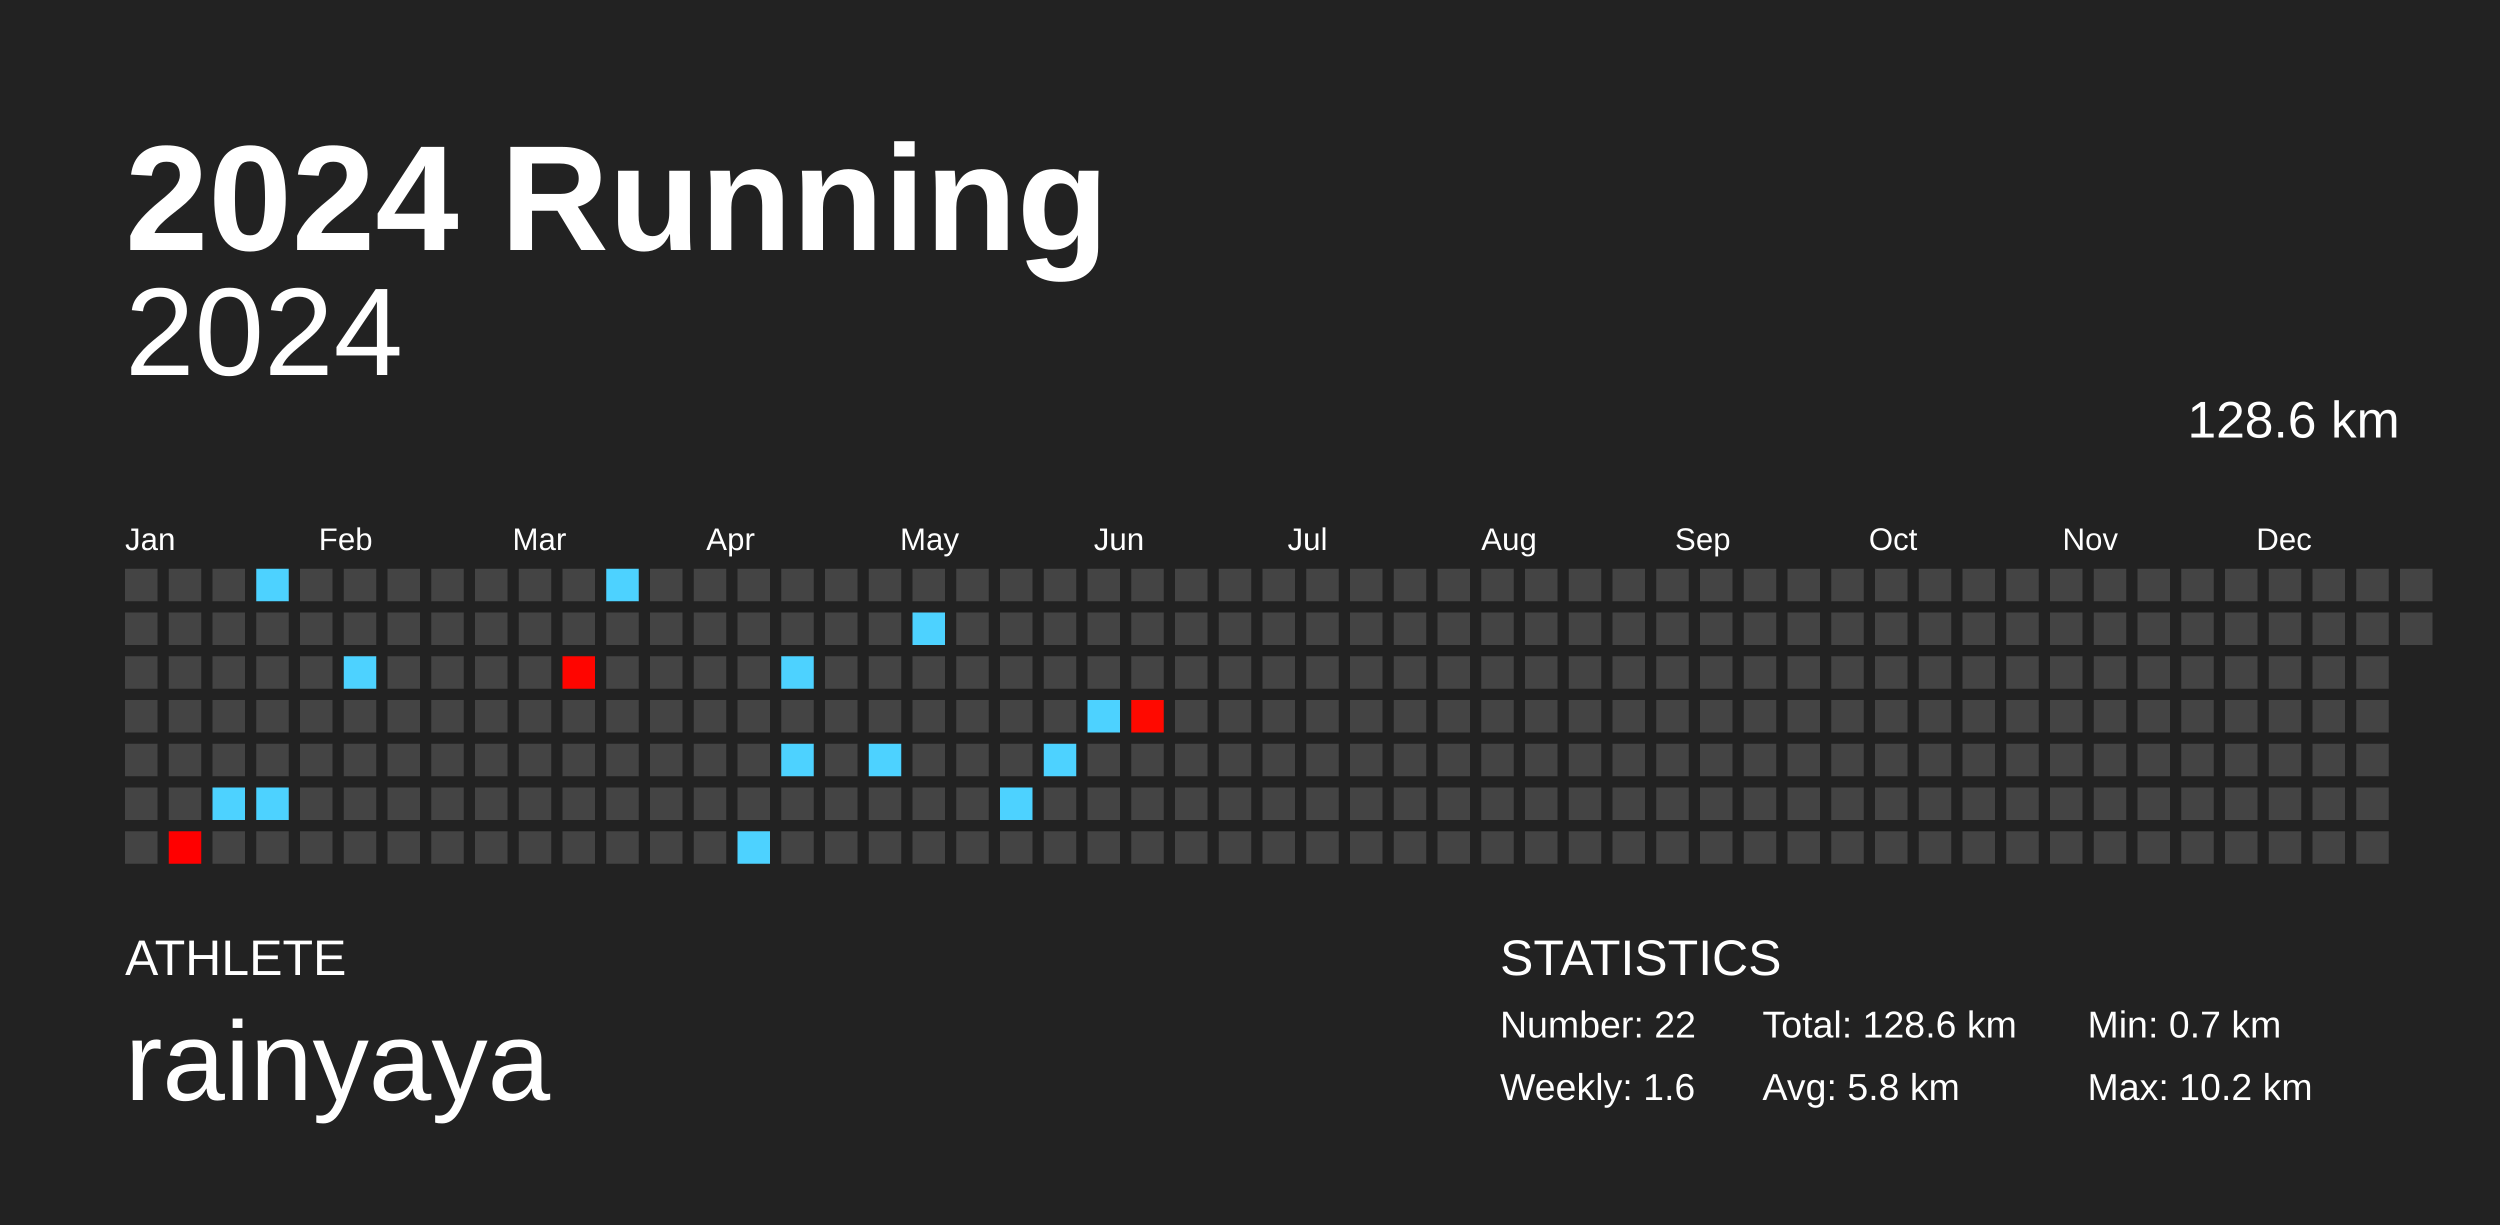
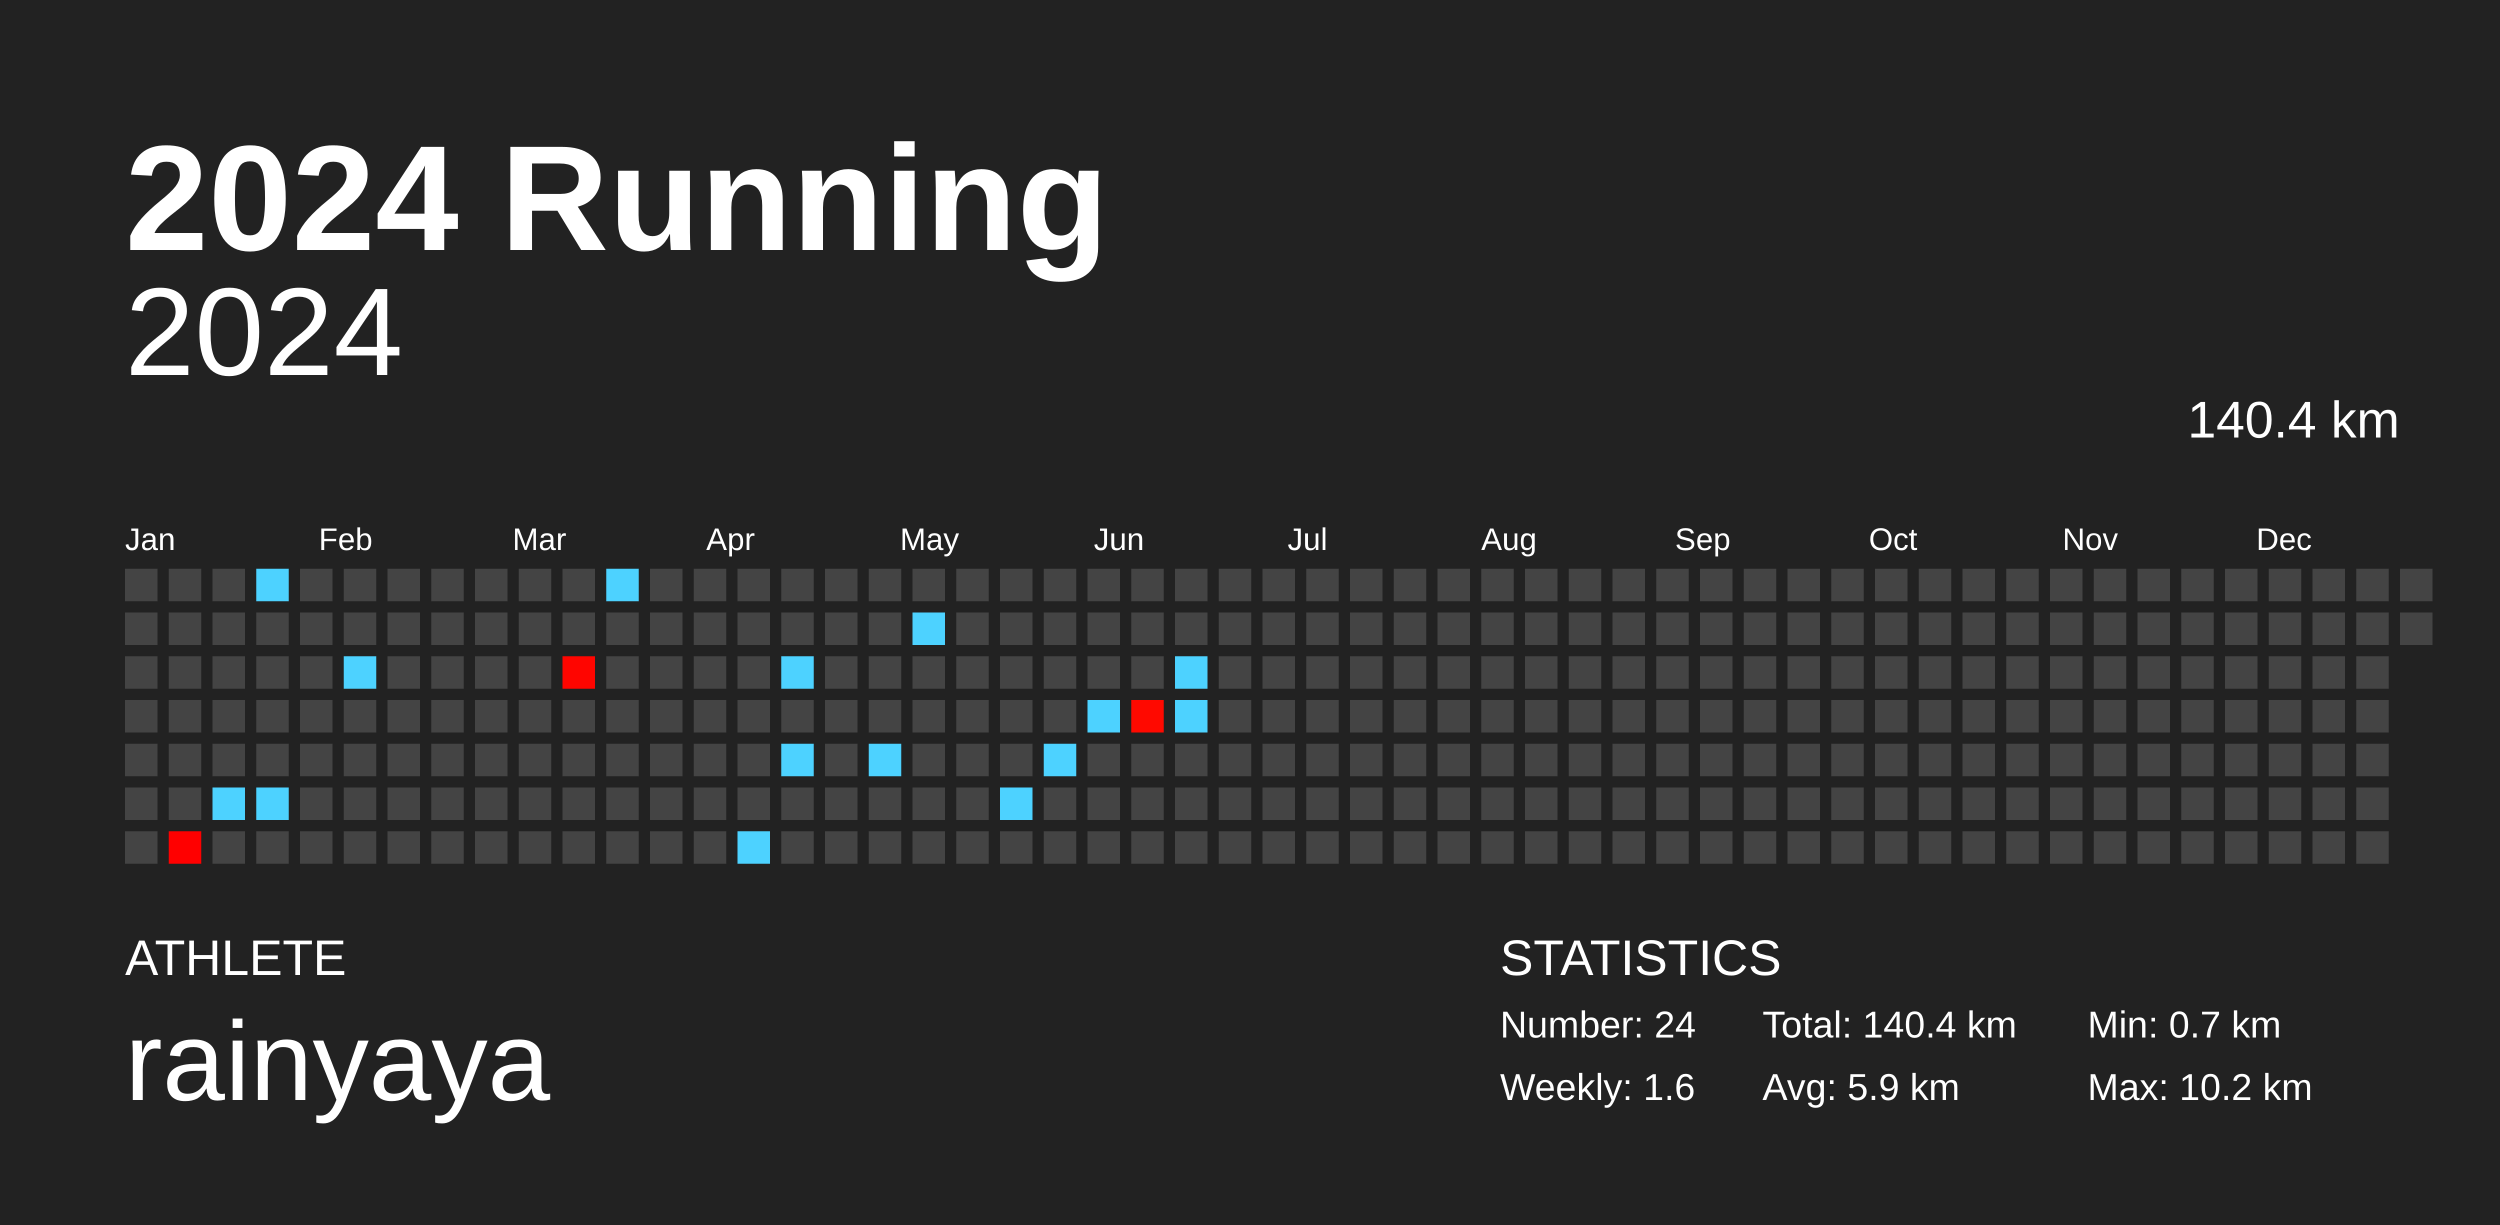
<svg xmlns="http://www.w3.org/2000/svg" baseProfile="full" height="98mm" version="1.1" viewBox="0,0,200,98" width="200mm">
  <defs />
  <rect fill="#222222" height="98" width="200" x="0" y="0" />
  <text fill="#FFFFFF" style="font-size:12px; font-family:Arial; font-weight:bold;" x="10" y="20">2024 Running</text>
  <text fill="#FFFFFF" style="font-size:4px; font-family:Arial" x="10" y="78">ATHLETE</text>
  <text fill="#FFFFFF" style="font-size:9px; font-family:Arial" x="10" y="88">rainyaya</text>
  <text fill="#FFFFFF" style="font-size:4px; font-family:Arial" x="120" y="78">STATISTICS</text>
-   <text fill="#FFFFFF" style="font-size:3px; font-family:Arial" x="120" y="83">Number: 22</text>
+   <text fill="#FFFFFF" style="font-size:3px; font-family:Arial" x="120" y="83">Number: 24</text>
  <text fill="#FFFFFF" style="font-size:3px; font-family:Arial" x="120" y="88">Weekly: 1.6</text>
-   <text fill="#FFFFFF" style="font-size:3px; font-family:Arial" x="141" y="83">Total: 128.6 km</text>
-   <text fill="#FFFFFF" style="font-size:3px; font-family:Arial" x="141" y="88">Avg: 5.8 km</text>
+   <text fill="#FFFFFF" style="font-size:3px; font-family:Arial" x="141" y="83">Total: 140.4 km</text>
+   <text fill="#FFFFFF" style="font-size:3px; font-family:Arial" x="141" y="88">Avg: 5.9 km</text>
  <text fill="#FFFFFF" style="font-size:3px; font-family:Arial" x="167" y="83">Min: 0.7 km</text>
  <text fill="#FFFFFF" style="font-size:3px; font-family:Arial" x="167" y="88">Max: 10.2 km</text>
  <text alignment-baseline="hanging" fill="#FFFFFF" style="font-size:10.0px; font-family:Arial;" x="10" y="30">2024</text>
-   <text alignment-baseline="hanging" fill="#FFFFFF" style="font-size:4.125px; font-family:Arial;" x="175" y="35">128.6 km</text>
+   <text alignment-baseline="hanging" fill="#FFFFFF" style="font-size:4.125px; font-family:Arial;" x="175" y="35">140.4 km</text>
  <text fill="#FFFFFF" style="font-size:2.5px; font-family:Arial" x="10.0" y="44">Jan</text>
  <text fill="#FFFFFF" style="font-size:2.5px; font-family:Arial" x="25.5" y="44">Feb</text>
  <text fill="#FFFFFF" style="font-size:2.5px; font-family:Arial" x="41.0" y="44">Mar</text>
  <text fill="#FFFFFF" style="font-size:2.5px; font-family:Arial" x="56.5" y="44">Apr</text>
  <text fill="#FFFFFF" style="font-size:2.5px; font-family:Arial" x="72.0" y="44">May</text>
  <text fill="#FFFFFF" style="font-size:2.5px; font-family:Arial" x="87.5" y="44">Jun</text>
  <text fill="#FFFFFF" style="font-size:2.5px; font-family:Arial" x="103.0" y="44">Jul</text>
  <text fill="#FFFFFF" style="font-size:2.5px; font-family:Arial" x="118.5" y="44">Aug</text>
  <text fill="#FFFFFF" style="font-size:2.5px; font-family:Arial" x="134.0" y="44">Sep</text>
  <text fill="#FFFFFF" style="font-size:2.5px; font-family:Arial" x="149.5" y="44">Oct</text>
  <text fill="#FFFFFF" style="font-size:2.5px; font-family:Arial" x="165.0" y="44">Nov</text>
  <text fill="#FFFFFF" style="font-size:2.5px; font-family:Arial" x="180.5" y="44">Dec</text>
  <rect fill="#444444" height="2.6" width="2.6" x="10.0" y="45.5" />
  <rect fill="#444444" height="2.6" width="2.6" x="10.0" y="49.0" />
  <rect fill="#444444" height="2.6" width="2.6" x="10.0" y="52.5" />
  <rect fill="#444444" height="2.6" width="2.6" x="10.0" y="56.0" />
  <rect fill="#444444" height="2.6" width="2.6" x="10.0" y="59.5" />
  <rect fill="#444444" height="2.6" width="2.6" x="10.0" y="63.0" />
  <rect fill="#444444" height="2.6" width="2.6" x="10.0" y="66.5" />
  <rect fill="#444444" height="2.6" width="2.6" x="13.5" y="45.5" />
  <rect fill="#444444" height="2.6" width="2.6" x="13.5" y="49.0" />
  <rect fill="#444444" height="2.6" width="2.6" x="13.5" y="52.5" />
  <rect fill="#444444" height="2.6" width="2.6" x="13.5" y="56.0" />
  <rect fill="#444444" height="2.6" width="2.6" x="13.5" y="59.5" />
  <rect fill="#444444" height="2.6" width="2.6" x="13.5" y="63.0" />
  <rect fill="#ff0000" height="2.6" width="2.6" x="13.5" y="66.5" />
  <rect fill="#444444" height="2.6" width="2.6" x="17.0" y="45.5" />
  <rect fill="#444444" height="2.6" width="2.6" x="17.0" y="49.0" />
  <rect fill="#444444" height="2.6" width="2.6" x="17.0" y="52.5" />
  <rect fill="#444444" height="2.6" width="2.6" x="17.0" y="56.0" />
  <rect fill="#444444" height="2.6" width="2.6" x="17.0" y="59.5" />
  <rect fill="#4dd2ff" height="2.6" width="2.6" x="17.0" y="63.0" />
  <rect fill="#444444" height="2.6" width="2.6" x="17.0" y="66.5" />
  <rect fill="#4dd2ff" height="2.6" width="2.6" x="20.5" y="45.5" />
  <rect fill="#444444" height="2.6" width="2.6" x="20.5" y="49.0" />
  <rect fill="#444444" height="2.6" width="2.6" x="20.5" y="52.5" />
  <rect fill="#444444" height="2.6" width="2.6" x="20.5" y="56.0" />
  <rect fill="#444444" height="2.6" width="2.6" x="20.5" y="59.5" />
  <rect fill="#4dd2ff" height="2.6" width="2.6" x="20.5" y="63.0" />
  <rect fill="#444444" height="2.6" width="2.6" x="20.5" y="66.5" />
  <rect fill="#444444" height="2.6" width="2.6" x="24.0" y="45.5" />
  <rect fill="#444444" height="2.6" width="2.6" x="24.0" y="49.0" />
  <rect fill="#444444" height="2.6" width="2.6" x="24.0" y="52.5" />
  <rect fill="#444444" height="2.6" width="2.6" x="24.0" y="56.0" />
  <rect fill="#444444" height="2.6" width="2.6" x="24.0" y="59.5" />
  <rect fill="#444444" height="2.6" width="2.6" x="24.0" y="63.0" />
  <rect fill="#444444" height="2.6" width="2.6" x="24.0" y="66.5" />
  <rect fill="#444444" height="2.6" width="2.6" x="27.5" y="45.5" />
  <rect fill="#444444" height="2.6" width="2.6" x="27.5" y="49.0" />
  <rect fill="#4dd2ff" height="2.6" width="2.6" x="27.5" y="52.5" />
  <rect fill="#444444" height="2.6" width="2.6" x="27.5" y="56.0" />
  <rect fill="#444444" height="2.6" width="2.6" x="27.5" y="59.5" />
  <rect fill="#444444" height="2.6" width="2.6" x="27.5" y="63.0" />
  <rect fill="#444444" height="2.6" width="2.6" x="27.5" y="66.5" />
  <rect fill="#444444" height="2.6" width="2.6" x="31.0" y="45.5" />
  <rect fill="#444444" height="2.6" width="2.6" x="31.0" y="49.0" />
  <rect fill="#444444" height="2.6" width="2.6" x="31.0" y="52.5" />
  <rect fill="#444444" height="2.6" width="2.6" x="31.0" y="56.0" />
  <rect fill="#444444" height="2.6" width="2.6" x="31.0" y="59.5" />
  <rect fill="#444444" height="2.6" width="2.6" x="31.0" y="63.0" />
  <rect fill="#444444" height="2.6" width="2.6" x="31.0" y="66.5" />
  <rect fill="#444444" height="2.6" width="2.6" x="34.5" y="45.5" />
  <rect fill="#444444" height="2.6" width="2.6" x="34.5" y="49.0" />
  <rect fill="#444444" height="2.6" width="2.6" x="34.5" y="52.5" />
  <rect fill="#444444" height="2.6" width="2.6" x="34.5" y="56.0" />
  <rect fill="#444444" height="2.6" width="2.6" x="34.5" y="59.5" />
  <rect fill="#444444" height="2.6" width="2.6" x="34.5" y="63.0" />
  <rect fill="#444444" height="2.6" width="2.6" x="34.5" y="66.5" />
  <rect fill="#444444" height="2.6" width="2.6" x="38.0" y="45.5" />
  <rect fill="#444444" height="2.6" width="2.6" x="38.0" y="49.0" />
  <rect fill="#444444" height="2.6" width="2.6" x="38.0" y="52.5" />
  <rect fill="#444444" height="2.6" width="2.6" x="38.0" y="56.0" />
  <rect fill="#444444" height="2.6" width="2.6" x="38.0" y="59.5" />
  <rect fill="#444444" height="2.6" width="2.6" x="38.0" y="63.0" />
  <rect fill="#444444" height="2.6" width="2.6" x="38.0" y="66.5" />
  <rect fill="#444444" height="2.6" width="2.6" x="41.5" y="45.5" />
  <rect fill="#444444" height="2.6" width="2.6" x="41.5" y="49.0" />
  <rect fill="#444444" height="2.6" width="2.6" x="41.5" y="52.5" />
  <rect fill="#444444" height="2.6" width="2.6" x="41.5" y="56.0" />
  <rect fill="#444444" height="2.6" width="2.6" x="41.5" y="59.5" />
  <rect fill="#444444" height="2.6" width="2.6" x="41.5" y="63.0" />
  <rect fill="#444444" height="2.6" width="2.6" x="41.5" y="66.5" />
  <rect fill="#444444" height="2.6" width="2.6" x="45.0" y="45.5" />
  <rect fill="#444444" height="2.6" width="2.6" x="45.0" y="49.0" />
  <rect fill="#ff0500" height="2.6" width="2.6" x="45.0" y="52.5" />
  <rect fill="#444444" height="2.6" width="2.6" x="45.0" y="56.0" />
  <rect fill="#444444" height="2.6" width="2.6" x="45.0" y="59.5" />
  <rect fill="#444444" height="2.6" width="2.6" x="45.0" y="63.0" />
  <rect fill="#444444" height="2.6" width="2.6" x="45.0" y="66.5" />
  <rect fill="#4dd2ff" height="2.6" width="2.6" x="48.5" y="45.5" />
  <rect fill="#444444" height="2.6" width="2.6" x="48.5" y="49.0" />
  <rect fill="#444444" height="2.6" width="2.6" x="48.5" y="52.5" />
  <rect fill="#444444" height="2.6" width="2.6" x="48.5" y="56.0" />
  <rect fill="#444444" height="2.6" width="2.6" x="48.5" y="59.5" />
  <rect fill="#444444" height="2.6" width="2.6" x="48.5" y="63.0" />
  <rect fill="#444444" height="2.6" width="2.6" x="48.5" y="66.5" />
  <rect fill="#444444" height="2.6" width="2.6" x="52.0" y="45.5" />
  <rect fill="#444444" height="2.6" width="2.6" x="52.0" y="49.0" />
  <rect fill="#444444" height="2.6" width="2.6" x="52.0" y="52.5" />
  <rect fill="#444444" height="2.6" width="2.6" x="52.0" y="56.0" />
  <rect fill="#444444" height="2.6" width="2.6" x="52.0" y="59.5" />
  <rect fill="#444444" height="2.6" width="2.6" x="52.0" y="63.0" />
  <rect fill="#444444" height="2.6" width="2.6" x="52.0" y="66.5" />
  <rect fill="#444444" height="2.6" width="2.6" x="55.5" y="45.5" />
  <rect fill="#444444" height="2.6" width="2.6" x="55.5" y="49.0" />
  <rect fill="#444444" height="2.6" width="2.6" x="55.5" y="52.5" />
  <rect fill="#444444" height="2.6" width="2.6" x="55.5" y="56.0" />
  <rect fill="#444444" height="2.6" width="2.6" x="55.5" y="59.5" />
  <rect fill="#444444" height="2.6" width="2.6" x="55.5" y="63.0" />
  <rect fill="#444444" height="2.6" width="2.6" x="55.5" y="66.5" />
  <rect fill="#444444" height="2.6" width="2.6" x="59.0" y="45.5" />
  <rect fill="#444444" height="2.6" width="2.6" x="59.0" y="49.0" />
  <rect fill="#444444" height="2.6" width="2.6" x="59.0" y="52.5" />
  <rect fill="#444444" height="2.6" width="2.6" x="59.0" y="56.0" />
  <rect fill="#444444" height="2.6" width="2.6" x="59.0" y="59.5" />
  <rect fill="#444444" height="2.6" width="2.6" x="59.0" y="63.0" />
  <rect fill="#4dd2ff" height="2.6" width="2.6" x="59.0" y="66.5" />
  <rect fill="#444444" height="2.6" width="2.6" x="62.5" y="45.5" />
  <rect fill="#444444" height="2.6" width="2.6" x="62.5" y="49.0" />
  <rect fill="#4dd2ff" height="2.6" width="2.6" x="62.5" y="52.5" />
  <rect fill="#444444" height="2.6" width="2.6" x="62.5" y="56.0" />
  <rect fill="#4dd2ff" height="2.6" width="2.6" x="62.5" y="59.5" />
  <rect fill="#444444" height="2.6" width="2.6" x="62.5" y="63.0" />
  <rect fill="#444444" height="2.6" width="2.6" x="62.5" y="66.5" />
  <rect fill="#444444" height="2.6" width="2.6" x="66.0" y="45.5" />
  <rect fill="#444444" height="2.6" width="2.6" x="66.0" y="49.0" />
  <rect fill="#444444" height="2.6" width="2.6" x="66.0" y="52.5" />
  <rect fill="#444444" height="2.6" width="2.6" x="66.0" y="56.0" />
  <rect fill="#444444" height="2.6" width="2.6" x="66.0" y="59.5" />
  <rect fill="#444444" height="2.6" width="2.6" x="66.0" y="63.0" />
  <rect fill="#444444" height="2.6" width="2.6" x="66.0" y="66.5" />
  <rect fill="#444444" height="2.6" width="2.6" x="69.5" y="45.5" />
  <rect fill="#444444" height="2.6" width="2.6" x="69.5" y="49.0" />
  <rect fill="#444444" height="2.6" width="2.6" x="69.5" y="52.5" />
  <rect fill="#444444" height="2.6" width="2.6" x="69.5" y="56.0" />
  <rect fill="#4dd2ff" height="2.6" width="2.6" x="69.5" y="59.5" />
  <rect fill="#444444" height="2.6" width="2.6" x="69.5" y="63.0" />
  <rect fill="#444444" height="2.6" width="2.6" x="69.5" y="66.5" />
  <rect fill="#444444" height="2.6" width="2.6" x="73.0" y="45.5" />
  <rect fill="#4dd2ff" height="2.6" width="2.6" x="73.0" y="49.0" />
  <rect fill="#444444" height="2.6" width="2.6" x="73.0" y="52.5" />
  <rect fill="#444444" height="2.6" width="2.6" x="73.0" y="56.0" />
  <rect fill="#444444" height="2.6" width="2.6" x="73.0" y="59.5" />
  <rect fill="#444444" height="2.6" width="2.6" x="73.0" y="63.0" />
  <rect fill="#444444" height="2.6" width="2.6" x="73.0" y="66.5" />
  <rect fill="#444444" height="2.6" width="2.6" x="76.5" y="45.5" />
  <rect fill="#444444" height="2.6" width="2.6" x="76.5" y="49.0" />
  <rect fill="#444444" height="2.6" width="2.6" x="76.5" y="52.5" />
  <rect fill="#444444" height="2.6" width="2.6" x="76.5" y="56.0" />
  <rect fill="#444444" height="2.6" width="2.6" x="76.5" y="59.5" />
  <rect fill="#444444" height="2.6" width="2.6" x="76.5" y="63.0" />
  <rect fill="#444444" height="2.6" width="2.6" x="76.5" y="66.5" />
  <rect fill="#444444" height="2.6" width="2.6" x="80.0" y="45.5" />
  <rect fill="#444444" height="2.6" width="2.6" x="80.0" y="49.0" />
  <rect fill="#444444" height="2.6" width="2.6" x="80.0" y="52.5" />
  <rect fill="#444444" height="2.6" width="2.6" x="80.0" y="56.0" />
  <rect fill="#444444" height="2.6" width="2.6" x="80.0" y="59.5" />
  <rect fill="#4dd2ff" height="2.6" width="2.6" x="80.0" y="63.0" />
  <rect fill="#444444" height="2.6" width="2.6" x="80.0" y="66.5" />
  <rect fill="#444444" height="2.6" width="2.6" x="83.5" y="45.5" />
  <rect fill="#444444" height="2.6" width="2.6" x="83.5" y="49.0" />
  <rect fill="#444444" height="2.6" width="2.6" x="83.5" y="52.5" />
  <rect fill="#444444" height="2.6" width="2.6" x="83.5" y="56.0" />
  <rect fill="#4dd2ff" height="2.6" width="2.6" x="83.5" y="59.5" />
  <rect fill="#444444" height="2.6" width="2.6" x="83.5" y="63.0" />
  <rect fill="#444444" height="2.6" width="2.6" x="83.5" y="66.5" />
  <rect fill="#444444" height="2.6" width="2.6" x="87.0" y="45.5" />
  <rect fill="#444444" height="2.6" width="2.6" x="87.0" y="49.0" />
  <rect fill="#444444" height="2.6" width="2.6" x="87.0" y="52.5" />
  <rect fill="#4dd2ff" height="2.6" width="2.6" x="87.0" y="56.0" />
  <rect fill="#444444" height="2.6" width="2.6" x="87.0" y="59.5" />
  <rect fill="#444444" height="2.6" width="2.6" x="87.0" y="63.0" />
  <rect fill="#444444" height="2.6" width="2.6" x="87.0" y="66.5" />
  <rect fill="#444444" height="2.6" width="2.6" x="90.5" y="45.5" />
  <rect fill="#444444" height="2.6" width="2.6" x="90.5" y="49.0" />
  <rect fill="#444444" height="2.6" width="2.6" x="90.5" y="52.5" />
  <rect fill="#ff0900" height="2.6" width="2.6" x="90.5" y="56.0" />
  <rect fill="#444444" height="2.6" width="2.6" x="90.5" y="59.5" />
  <rect fill="#444444" height="2.6" width="2.6" x="90.5" y="63.0" />
  <rect fill="#444444" height="2.6" width="2.6" x="90.5" y="66.5" />
  <rect fill="#444444" height="2.6" width="2.6" x="94.0" y="45.5" />
  <rect fill="#444444" height="2.6" width="2.6" x="94.0" y="49.0" />
-   <rect fill="#444444" height="2.6" width="2.6" x="94.0" y="52.5" />
-   <rect fill="#444444" height="2.6" width="2.6" x="94.0" y="56.0" />
+   <rect fill="#4dd2ff" height="2.6" width="2.6" x="94.0" y="52.5" />
+   <rect fill="#4dd2ff" height="2.6" width="2.6" x="94.0" y="56.0" />
  <rect fill="#444444" height="2.6" width="2.6" x="94.0" y="59.5" />
  <rect fill="#444444" height="2.6" width="2.6" x="94.0" y="63.0" />
  <rect fill="#444444" height="2.6" width="2.6" x="94.0" y="66.5" />
  <rect fill="#444444" height="2.6" width="2.6" x="97.5" y="45.5" />
  <rect fill="#444444" height="2.6" width="2.6" x="97.5" y="49.0" />
  <rect fill="#444444" height="2.6" width="2.6" x="97.5" y="52.5" />
  <rect fill="#444444" height="2.6" width="2.6" x="97.5" y="56.0" />
  <rect fill="#444444" height="2.6" width="2.6" x="97.5" y="59.5" />
  <rect fill="#444444" height="2.6" width="2.6" x="97.5" y="63.0" />
  <rect fill="#444444" height="2.6" width="2.6" x="97.5" y="66.5" />
  <rect fill="#444444" height="2.6" width="2.6" x="101.0" y="45.5" />
  <rect fill="#444444" height="2.6" width="2.6" x="101.0" y="49.0" />
  <rect fill="#444444" height="2.6" width="2.6" x="101.0" y="52.5" />
  <rect fill="#444444" height="2.6" width="2.6" x="101.0" y="56.0" />
  <rect fill="#444444" height="2.6" width="2.6" x="101.0" y="59.5" />
  <rect fill="#444444" height="2.6" width="2.6" x="101.0" y="63.0" />
  <rect fill="#444444" height="2.6" width="2.6" x="101.0" y="66.5" />
  <rect fill="#444444" height="2.6" width="2.6" x="104.5" y="45.5" />
  <rect fill="#444444" height="2.6" width="2.6" x="104.5" y="49.0" />
  <rect fill="#444444" height="2.6" width="2.6" x="104.5" y="52.5" />
  <rect fill="#444444" height="2.6" width="2.6" x="104.5" y="56.0" />
  <rect fill="#444444" height="2.6" width="2.6" x="104.5" y="59.5" />
  <rect fill="#444444" height="2.6" width="2.6" x="104.5" y="63.0" />
  <rect fill="#444444" height="2.6" width="2.6" x="104.5" y="66.5" />
  <rect fill="#444444" height="2.6" width="2.6" x="108.0" y="45.5" />
  <rect fill="#444444" height="2.6" width="2.6" x="108.0" y="49.0" />
  <rect fill="#444444" height="2.6" width="2.6" x="108.0" y="52.5" />
  <rect fill="#444444" height="2.6" width="2.6" x="108.0" y="56.0" />
  <rect fill="#444444" height="2.6" width="2.6" x="108.0" y="59.5" />
  <rect fill="#444444" height="2.6" width="2.6" x="108.0" y="63.0" />
  <rect fill="#444444" height="2.6" width="2.6" x="108.0" y="66.5" />
  <rect fill="#444444" height="2.6" width="2.6" x="111.5" y="45.5" />
  <rect fill="#444444" height="2.6" width="2.6" x="111.5" y="49.0" />
  <rect fill="#444444" height="2.6" width="2.6" x="111.5" y="52.5" />
  <rect fill="#444444" height="2.6" width="2.6" x="111.5" y="56.0" />
  <rect fill="#444444" height="2.6" width="2.6" x="111.5" y="59.5" />
  <rect fill="#444444" height="2.6" width="2.6" x="111.5" y="63.0" />
  <rect fill="#444444" height="2.6" width="2.6" x="111.5" y="66.5" />
  <rect fill="#444444" height="2.6" width="2.6" x="115.0" y="45.5" />
  <rect fill="#444444" height="2.6" width="2.6" x="115.0" y="49.0" />
  <rect fill="#444444" height="2.6" width="2.6" x="115.0" y="52.5" />
  <rect fill="#444444" height="2.6" width="2.6" x="115.0" y="56.0" />
  <rect fill="#444444" height="2.6" width="2.6" x="115.0" y="59.5" />
  <rect fill="#444444" height="2.6" width="2.6" x="115.0" y="63.0" />
  <rect fill="#444444" height="2.6" width="2.6" x="115.0" y="66.5" />
  <rect fill="#444444" height="2.6" width="2.6" x="118.5" y="45.5" />
  <rect fill="#444444" height="2.6" width="2.6" x="118.5" y="49.0" />
  <rect fill="#444444" height="2.6" width="2.6" x="118.5" y="52.5" />
  <rect fill="#444444" height="2.6" width="2.6" x="118.5" y="56.0" />
  <rect fill="#444444" height="2.6" width="2.6" x="118.5" y="59.5" />
  <rect fill="#444444" height="2.6" width="2.6" x="118.5" y="63.0" />
  <rect fill="#444444" height="2.6" width="2.6" x="118.5" y="66.5" />
  <rect fill="#444444" height="2.6" width="2.6" x="122.0" y="45.5" />
  <rect fill="#444444" height="2.6" width="2.6" x="122.0" y="49.0" />
  <rect fill="#444444" height="2.6" width="2.6" x="122.0" y="52.5" />
  <rect fill="#444444" height="2.6" width="2.6" x="122.0" y="56.0" />
  <rect fill="#444444" height="2.6" width="2.6" x="122.0" y="59.5" />
  <rect fill="#444444" height="2.6" width="2.6" x="122.0" y="63.0" />
  <rect fill="#444444" height="2.6" width="2.6" x="122.0" y="66.5" />
  <rect fill="#444444" height="2.6" width="2.6" x="125.5" y="45.5" />
  <rect fill="#444444" height="2.6" width="2.6" x="125.5" y="49.0" />
  <rect fill="#444444" height="2.6" width="2.6" x="125.5" y="52.5" />
  <rect fill="#444444" height="2.6" width="2.6" x="125.5" y="56.0" />
  <rect fill="#444444" height="2.6" width="2.6" x="125.5" y="59.5" />
  <rect fill="#444444" height="2.6" width="2.6" x="125.5" y="63.0" />
  <rect fill="#444444" height="2.6" width="2.6" x="125.5" y="66.5" />
  <rect fill="#444444" height="2.6" width="2.6" x="129.0" y="45.5" />
  <rect fill="#444444" height="2.6" width="2.6" x="129.0" y="49.0" />
  <rect fill="#444444" height="2.6" width="2.6" x="129.0" y="52.5" />
  <rect fill="#444444" height="2.6" width="2.6" x="129.0" y="56.0" />
  <rect fill="#444444" height="2.6" width="2.6" x="129.0" y="59.5" />
  <rect fill="#444444" height="2.6" width="2.6" x="129.0" y="63.0" />
  <rect fill="#444444" height="2.6" width="2.6" x="129.0" y="66.5" />
  <rect fill="#444444" height="2.6" width="2.6" x="132.5" y="45.5" />
  <rect fill="#444444" height="2.6" width="2.6" x="132.5" y="49.0" />
  <rect fill="#444444" height="2.6" width="2.6" x="132.5" y="52.5" />
  <rect fill="#444444" height="2.6" width="2.6" x="132.5" y="56.0" />
  <rect fill="#444444" height="2.6" width="2.6" x="132.5" y="59.5" />
  <rect fill="#444444" height="2.6" width="2.6" x="132.5" y="63.0" />
  <rect fill="#444444" height="2.6" width="2.6" x="132.5" y="66.5" />
  <rect fill="#444444" height="2.6" width="2.6" x="136.0" y="45.5" />
  <rect fill="#444444" height="2.6" width="2.6" x="136.0" y="49.0" />
  <rect fill="#444444" height="2.6" width="2.6" x="136.0" y="52.5" />
  <rect fill="#444444" height="2.6" width="2.6" x="136.0" y="56.0" />
  <rect fill="#444444" height="2.6" width="2.6" x="136.0" y="59.5" />
  <rect fill="#444444" height="2.6" width="2.6" x="136.0" y="63.0" />
  <rect fill="#444444" height="2.6" width="2.6" x="136.0" y="66.5" />
  <rect fill="#444444" height="2.6" width="2.6" x="139.5" y="45.5" />
  <rect fill="#444444" height="2.6" width="2.6" x="139.5" y="49.0" />
  <rect fill="#444444" height="2.6" width="2.6" x="139.5" y="52.5" />
  <rect fill="#444444" height="2.6" width="2.6" x="139.5" y="56.0" />
  <rect fill="#444444" height="2.6" width="2.6" x="139.5" y="59.5" />
  <rect fill="#444444" height="2.6" width="2.6" x="139.5" y="63.0" />
  <rect fill="#444444" height="2.6" width="2.6" x="139.5" y="66.5" />
  <rect fill="#444444" height="2.6" width="2.6" x="143.0" y="45.5" />
  <rect fill="#444444" height="2.6" width="2.6" x="143.0" y="49.0" />
  <rect fill="#444444" height="2.6" width="2.6" x="143.0" y="52.5" />
  <rect fill="#444444" height="2.6" width="2.6" x="143.0" y="56.0" />
  <rect fill="#444444" height="2.6" width="2.6" x="143.0" y="59.5" />
  <rect fill="#444444" height="2.6" width="2.6" x="143.0" y="63.0" />
  <rect fill="#444444" height="2.6" width="2.6" x="143.0" y="66.5" />
  <rect fill="#444444" height="2.6" width="2.6" x="146.5" y="45.5" />
  <rect fill="#444444" height="2.6" width="2.6" x="146.5" y="49.0" />
  <rect fill="#444444" height="2.6" width="2.6" x="146.5" y="52.5" />
  <rect fill="#444444" height="2.6" width="2.6" x="146.5" y="56.0" />
  <rect fill="#444444" height="2.6" width="2.6" x="146.5" y="59.5" />
  <rect fill="#444444" height="2.6" width="2.6" x="146.5" y="63.0" />
  <rect fill="#444444" height="2.6" width="2.6" x="146.5" y="66.5" />
  <rect fill="#444444" height="2.6" width="2.6" x="150.0" y="45.5" />
  <rect fill="#444444" height="2.6" width="2.6" x="150.0" y="49.0" />
  <rect fill="#444444" height="2.6" width="2.6" x="150.0" y="52.5" />
  <rect fill="#444444" height="2.6" width="2.6" x="150.0" y="56.0" />
  <rect fill="#444444" height="2.6" width="2.6" x="150.0" y="59.5" />
  <rect fill="#444444" height="2.6" width="2.6" x="150.0" y="63.0" />
  <rect fill="#444444" height="2.6" width="2.6" x="150.0" y="66.5" />
  <rect fill="#444444" height="2.6" width="2.6" x="153.5" y="45.5" />
  <rect fill="#444444" height="2.6" width="2.6" x="153.5" y="49.0" />
  <rect fill="#444444" height="2.6" width="2.6" x="153.5" y="52.5" />
  <rect fill="#444444" height="2.6" width="2.6" x="153.5" y="56.0" />
  <rect fill="#444444" height="2.6" width="2.6" x="153.5" y="59.5" />
  <rect fill="#444444" height="2.6" width="2.6" x="153.5" y="63.0" />
  <rect fill="#444444" height="2.6" width="2.6" x="153.5" y="66.5" />
  <rect fill="#444444" height="2.6" width="2.6" x="157.0" y="45.5" />
  <rect fill="#444444" height="2.6" width="2.6" x="157.0" y="49.0" />
  <rect fill="#444444" height="2.6" width="2.6" x="157.0" y="52.5" />
  <rect fill="#444444" height="2.6" width="2.6" x="157.0" y="56.0" />
  <rect fill="#444444" height="2.6" width="2.6" x="157.0" y="59.5" />
  <rect fill="#444444" height="2.6" width="2.6" x="157.0" y="63.0" />
  <rect fill="#444444" height="2.6" width="2.6" x="157.0" y="66.5" />
  <rect fill="#444444" height="2.6" width="2.6" x="160.5" y="45.5" />
  <rect fill="#444444" height="2.6" width="2.6" x="160.5" y="49.0" />
  <rect fill="#444444" height="2.6" width="2.6" x="160.5" y="52.5" />
  <rect fill="#444444" height="2.6" width="2.6" x="160.5" y="56.0" />
  <rect fill="#444444" height="2.6" width="2.6" x="160.5" y="59.5" />
  <rect fill="#444444" height="2.6" width="2.6" x="160.5" y="63.0" />
  <rect fill="#444444" height="2.6" width="2.6" x="160.5" y="66.5" />
  <rect fill="#444444" height="2.6" width="2.6" x="164.0" y="45.5" />
  <rect fill="#444444" height="2.6" width="2.6" x="164.0" y="49.0" />
  <rect fill="#444444" height="2.6" width="2.6" x="164.0" y="52.5" />
  <rect fill="#444444" height="2.6" width="2.6" x="164.0" y="56.0" />
  <rect fill="#444444" height="2.6" width="2.6" x="164.0" y="59.5" />
  <rect fill="#444444" height="2.6" width="2.6" x="164.0" y="63.0" />
  <rect fill="#444444" height="2.6" width="2.6" x="164.0" y="66.5" />
  <rect fill="#444444" height="2.6" width="2.6" x="167.5" y="45.5" />
  <rect fill="#444444" height="2.6" width="2.6" x="167.5" y="49.0" />
  <rect fill="#444444" height="2.6" width="2.6" x="167.5" y="52.5" />
  <rect fill="#444444" height="2.6" width="2.6" x="167.5" y="56.0" />
  <rect fill="#444444" height="2.6" width="2.6" x="167.5" y="59.5" />
  <rect fill="#444444" height="2.6" width="2.6" x="167.5" y="63.0" />
  <rect fill="#444444" height="2.6" width="2.6" x="167.5" y="66.5" />
  <rect fill="#444444" height="2.6" width="2.6" x="171.0" y="45.5" />
  <rect fill="#444444" height="2.6" width="2.6" x="171.0" y="49.0" />
  <rect fill="#444444" height="2.6" width="2.6" x="171.0" y="52.5" />
  <rect fill="#444444" height="2.6" width="2.6" x="171.0" y="56.0" />
  <rect fill="#444444" height="2.6" width="2.6" x="171.0" y="59.5" />
  <rect fill="#444444" height="2.6" width="2.6" x="171.0" y="63.0" />
  <rect fill="#444444" height="2.6" width="2.6" x="171.0" y="66.5" />
  <rect fill="#444444" height="2.6" width="2.6" x="174.5" y="45.5" />
  <rect fill="#444444" height="2.6" width="2.6" x="174.5" y="49.0" />
  <rect fill="#444444" height="2.6" width="2.6" x="174.5" y="52.5" />
  <rect fill="#444444" height="2.6" width="2.6" x="174.5" y="56.0" />
  <rect fill="#444444" height="2.6" width="2.6" x="174.5" y="59.5" />
  <rect fill="#444444" height="2.6" width="2.6" x="174.5" y="63.0" />
  <rect fill="#444444" height="2.6" width="2.6" x="174.5" y="66.5" />
  <rect fill="#444444" height="2.6" width="2.6" x="178.0" y="45.5" />
  <rect fill="#444444" height="2.6" width="2.6" x="178.0" y="49.0" />
  <rect fill="#444444" height="2.6" width="2.6" x="178.0" y="52.5" />
  <rect fill="#444444" height="2.6" width="2.6" x="178.0" y="56.0" />
  <rect fill="#444444" height="2.6" width="2.6" x="178.0" y="59.5" />
  <rect fill="#444444" height="2.6" width="2.6" x="178.0" y="63.0" />
  <rect fill="#444444" height="2.6" width="2.6" x="178.0" y="66.5" />
  <rect fill="#444444" height="2.6" width="2.6" x="181.5" y="45.5" />
  <rect fill="#444444" height="2.6" width="2.6" x="181.5" y="49.0" />
  <rect fill="#444444" height="2.6" width="2.6" x="181.5" y="52.5" />
  <rect fill="#444444" height="2.6" width="2.6" x="181.5" y="56.0" />
  <rect fill="#444444" height="2.6" width="2.6" x="181.5" y="59.5" />
  <rect fill="#444444" height="2.6" width="2.6" x="181.5" y="63.0" />
  <rect fill="#444444" height="2.6" width="2.6" x="181.5" y="66.5" />
  <rect fill="#444444" height="2.6" width="2.6" x="185.0" y="45.5" />
  <rect fill="#444444" height="2.6" width="2.6" x="185.0" y="49.0" />
  <rect fill="#444444" height="2.6" width="2.6" x="185.0" y="52.5" />
  <rect fill="#444444" height="2.6" width="2.6" x="185.0" y="56.0" />
  <rect fill="#444444" height="2.6" width="2.6" x="185.0" y="59.5" />
  <rect fill="#444444" height="2.6" width="2.6" x="185.0" y="63.0" />
  <rect fill="#444444" height="2.6" width="2.6" x="185.0" y="66.5" />
  <rect fill="#444444" height="2.6" width="2.6" x="188.5" y="45.5" />
  <rect fill="#444444" height="2.6" width="2.6" x="188.5" y="49.0" />
  <rect fill="#444444" height="2.6" width="2.6" x="188.5" y="52.5" />
  <rect fill="#444444" height="2.6" width="2.6" x="188.5" y="56.0" />
  <rect fill="#444444" height="2.6" width="2.6" x="188.5" y="59.5" />
  <rect fill="#444444" height="2.6" width="2.6" x="188.5" y="63.0" />
  <rect fill="#444444" height="2.6" width="2.6" x="188.5" y="66.5" />
  <rect fill="#444444" height="2.6" width="2.6" x="192.0" y="45.5" />
  <rect fill="#444444" height="2.6" width="2.6" x="192.0" y="49.0" />
</svg>
